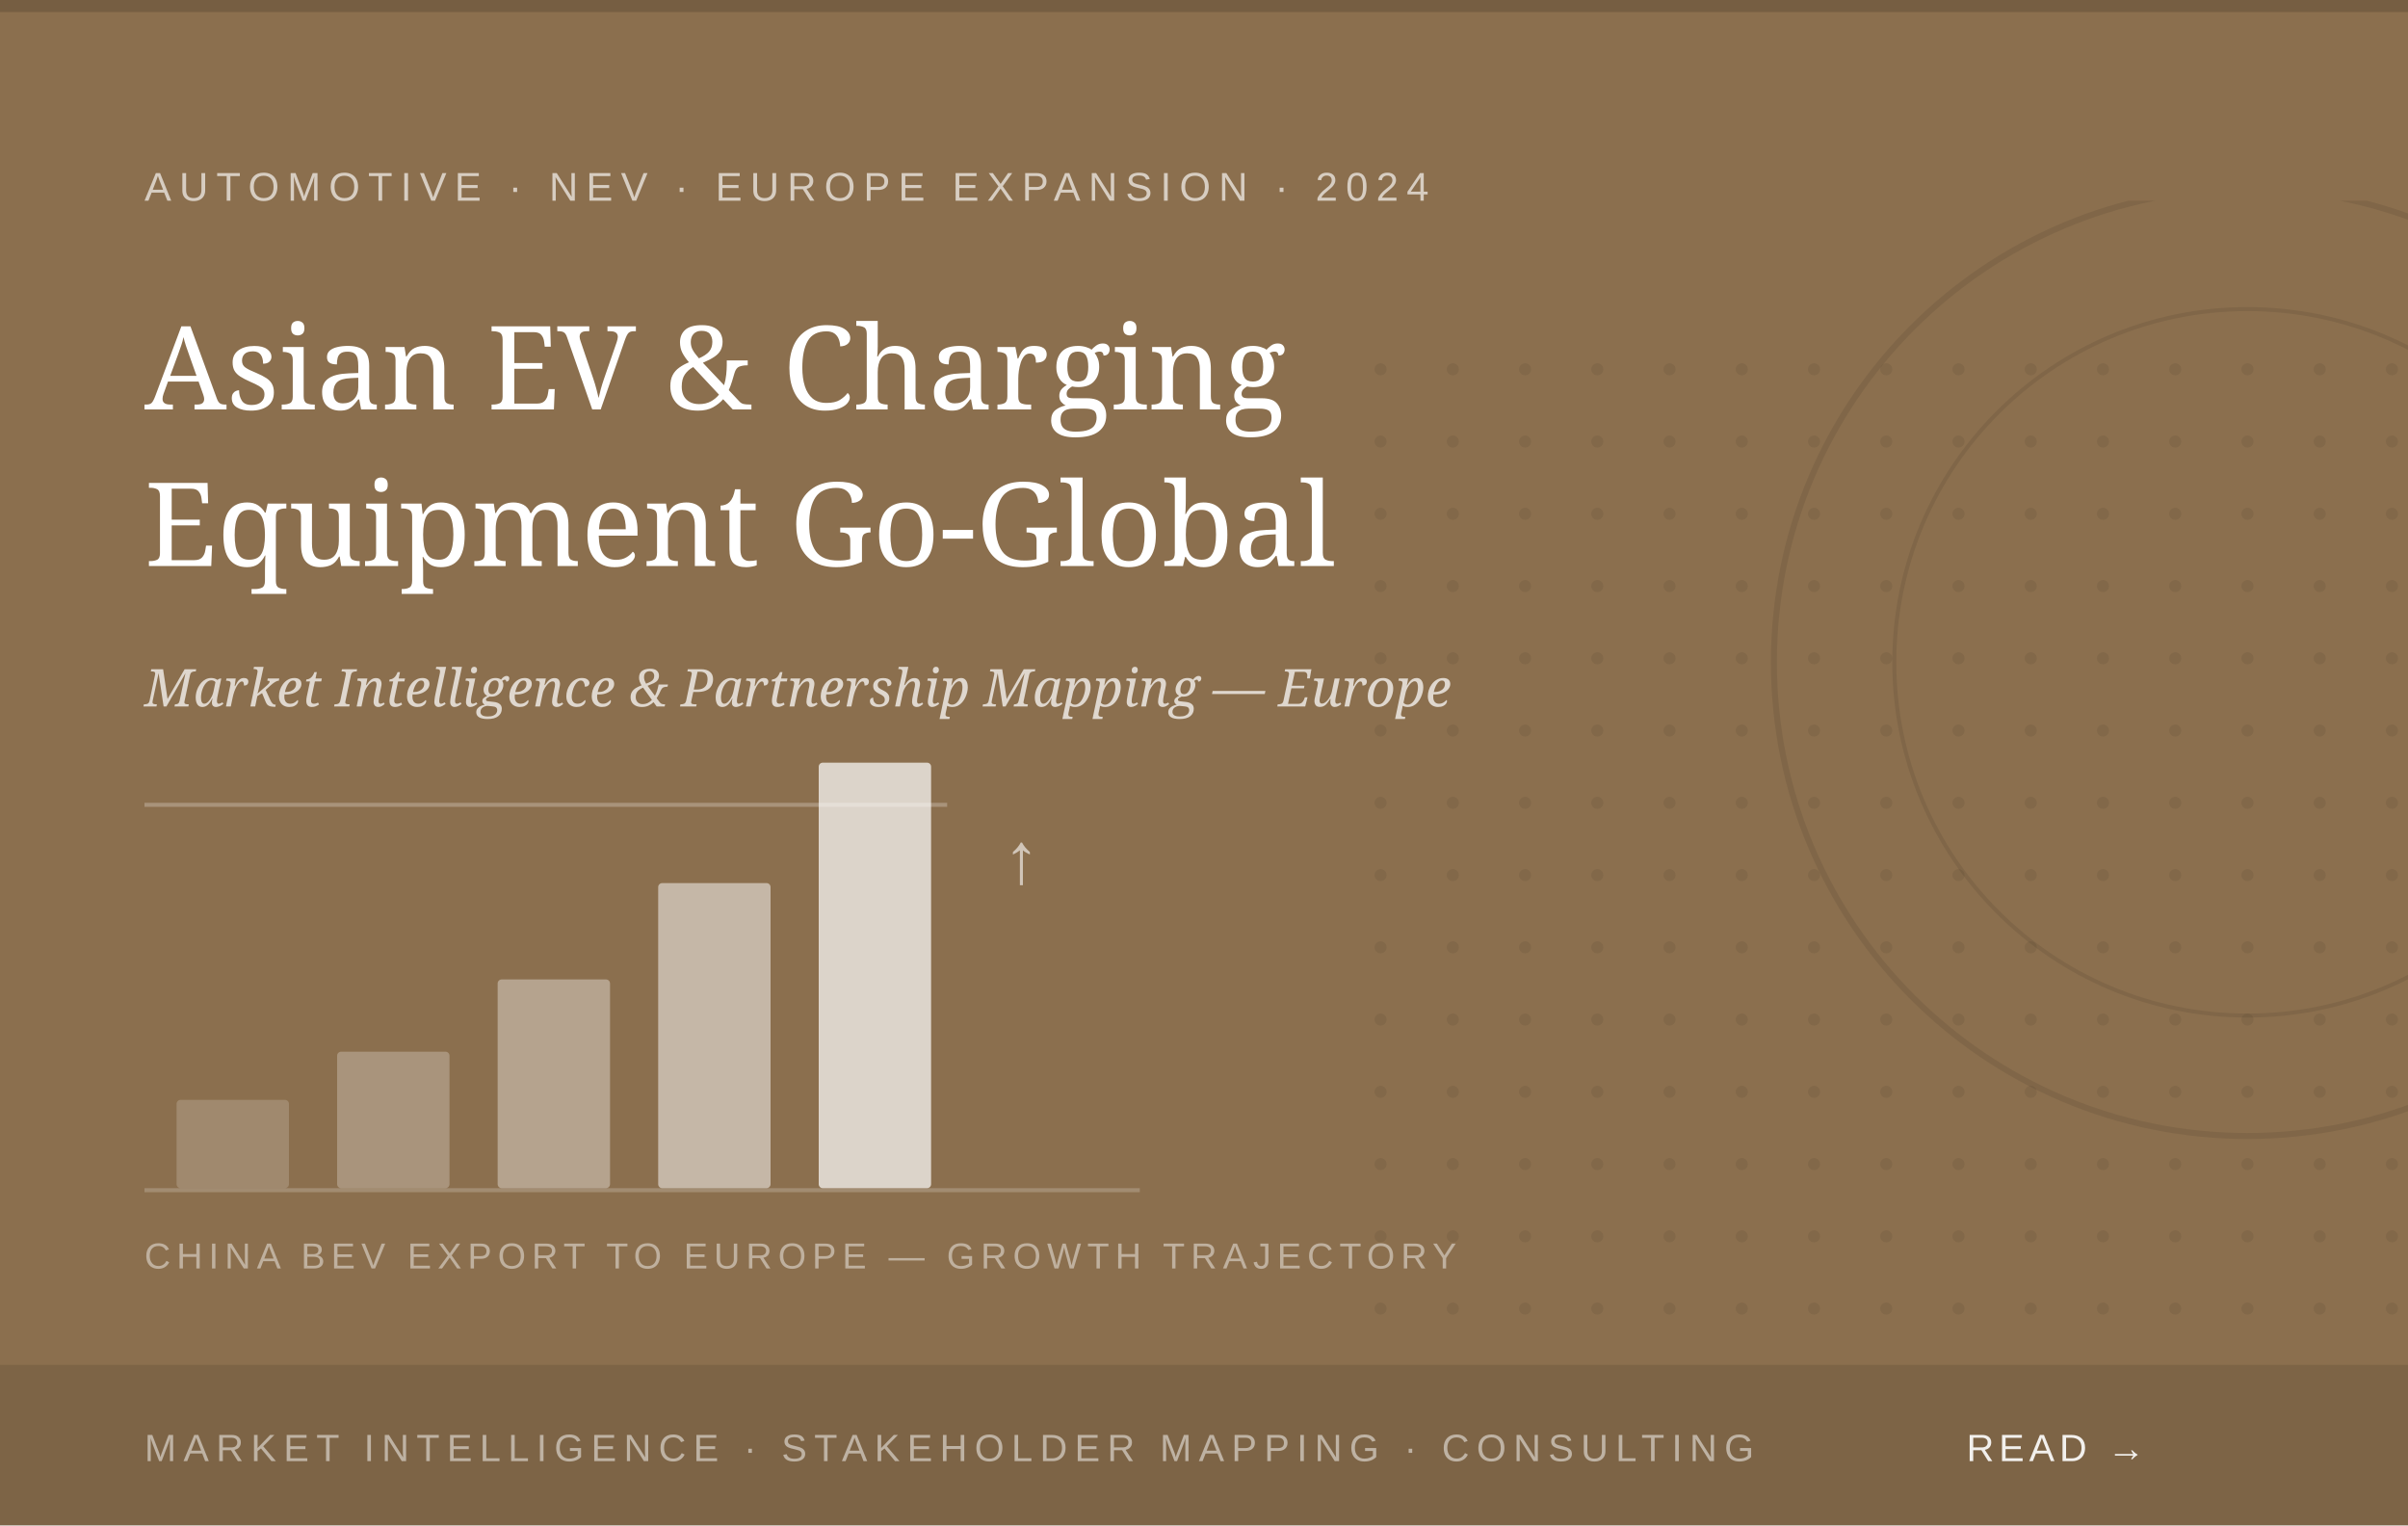
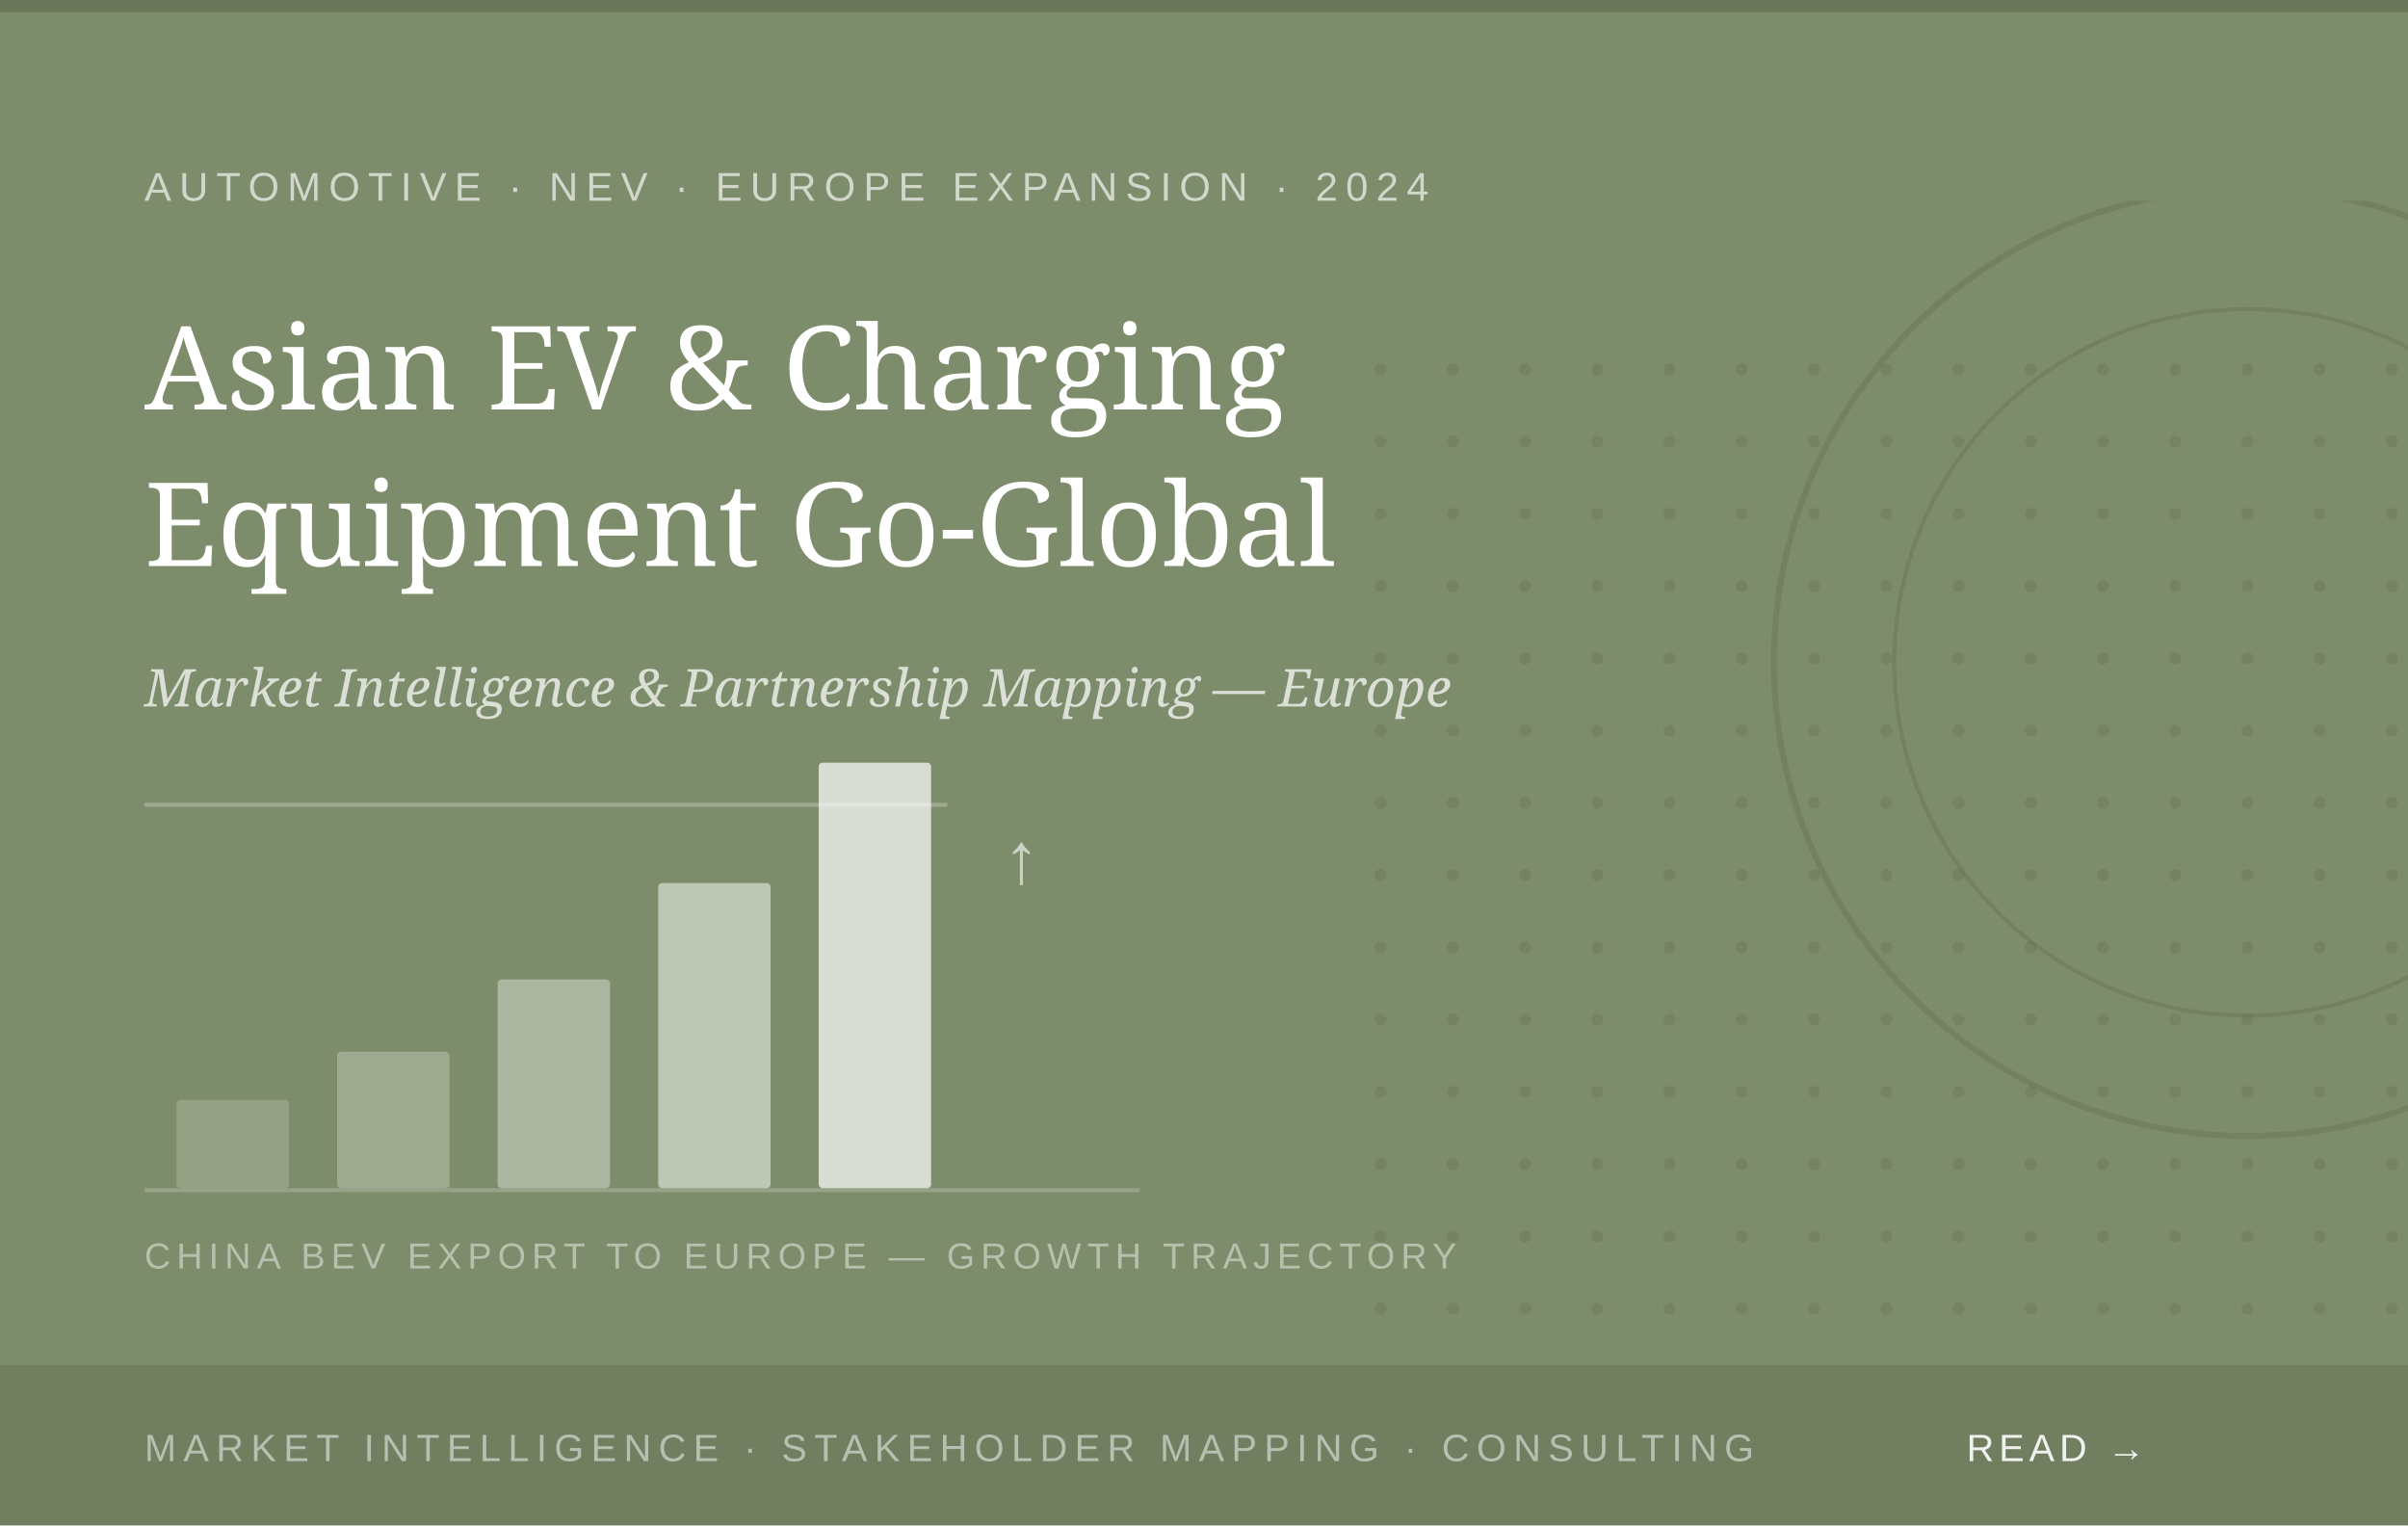
<svg xmlns="http://www.w3.org/2000/svg" viewBox="0 0 600 380" width="600" height="380">
  <defs>
    <pattern id="dots3" x="0" y="0" width="18" height="18" patternUnits="userSpaceOnUse">
      <circle cx="2" cy="2" r="1.5" fill="rgba(0,0,0,0.07)" />
    </pattern>
    <clipPath id="clip-r">
      <rect x="330" y="50" width="270" height="290" />
    </clipPath>
  </defs>
-   <rect width="600" height="380" fill="#8B6F4E" />
+   <rect width="600" height="380" fill="#7D8C6A" />
  <rect x="330" y="80" width="270" height="260" fill="url(#dots3)" />
  <circle cx="560" cy="165" r="118" fill="none" stroke="rgba(0,0,0,0.08)" stroke-width="1.5" clip-path="url(#clip-r)" />
  <circle cx="560" cy="165" r="88" fill="none" stroke="rgba(0,0,0,0.08)" stroke-width="1" clip-path="url(#clip-r)" />
  <rect x="0" y="0" width="600" height="3" fill="rgba(0,0,0,0.15)" />
  <text x="36" y="50" font-size="10" fill="rgba(255,255,255,0.65)" font-family="Arial,sans-serif" letter-spacing="2">AUTOMOTIVE · NEV · EUROPE EXPANSION · 2024</text>
  <text x="36" y="102" font-size="29" font-weight="400" fill="#ffffff" font-family="Georgia,serif">Asian EV &amp; Charging</text>
  <text x="36" y="141" font-size="29" font-weight="400" fill="#ffffff" font-family="Georgia,serif">Equipment Go-Global</text>
  <text x="36" y="176" font-size="13" fill="rgba(255,255,255,0.72)" font-family="Georgia,serif" font-style="italic">Market Intelligence &amp; Partnership Mapping — Europe</text>
  <rect x="36" y="200" width="200" height="1" fill="rgba(255,255,255,0.25)" />
  <rect x="36" y="296" width="248" height="1" fill="rgba(255,255,255,0.2)" />
  <rect x="44" y="274" width="28" height="22" fill="rgba(255,255,255,0.18)" rx="1" />
  <rect x="84" y="262" width="28" height="34" fill="rgba(255,255,255,0.26)" rx="1" />
  <rect x="124" y="244" width="28" height="52" fill="rgba(255,255,255,0.36)" rx="1" />
  <rect x="164" y="220" width="28" height="76" fill="rgba(255,255,255,0.5)" rx="1" />
  <rect x="204" y="190" width="28" height="106" fill="rgba(255,255,255,0.7)" rx="1" />
  <text x="250" y="220" font-size="18" fill="rgba(255,255,255,0.6)" font-family="Arial,sans-serif">↑</text>
  <text x="36" y="316" font-size="9" fill="rgba(255,255,255,0.45)" font-family="Arial,sans-serif" letter-spacing="1.5">CHINA BEV EXPORT TO EUROPE — GROWTH TRAJECTORY</text>
  <rect x="0" y="340" width="600" height="40" fill="rgba(0,0,0,0.1)" />
  <text x="36" y="364" font-size="9.5" fill="rgba(255,255,255,0.5)" font-family="Arial,sans-serif" letter-spacing="1.8">MARKET INTELLIGENCE · STAKEHOLDER MAPPING · CONSULTING</text>
  <text x="490" y="364" font-size="9.5" fill="rgba(255,255,255,0.9)" font-family="Arial,sans-serif" letter-spacing="1.2">READ →</text>
</svg>
